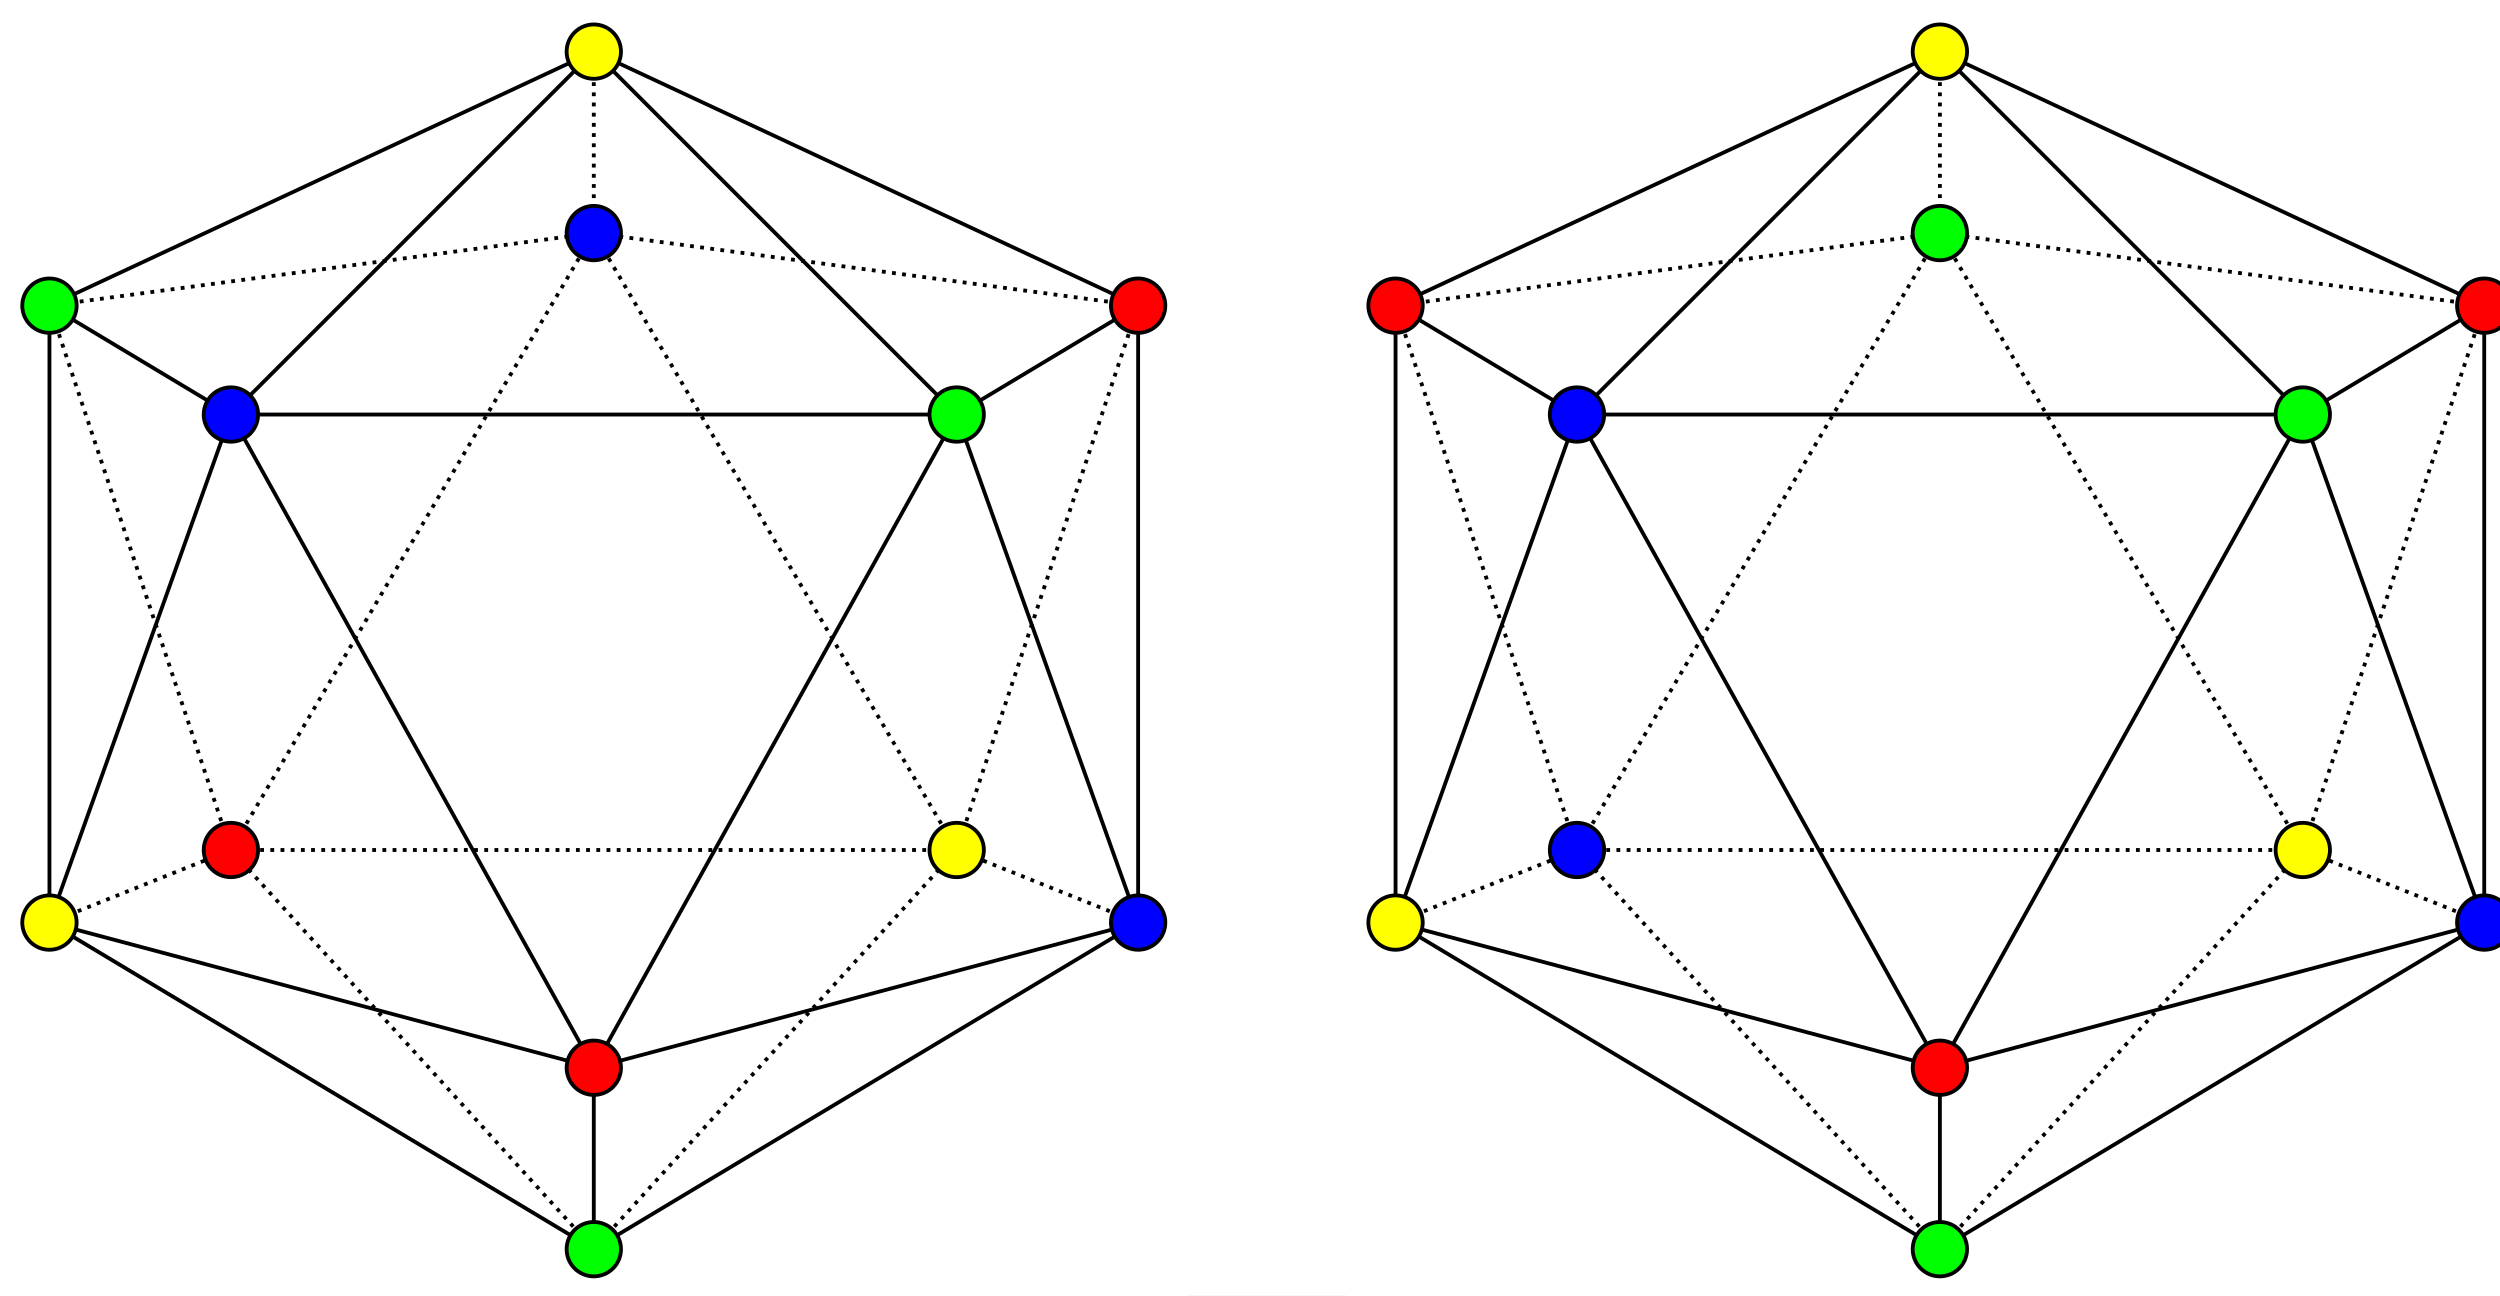
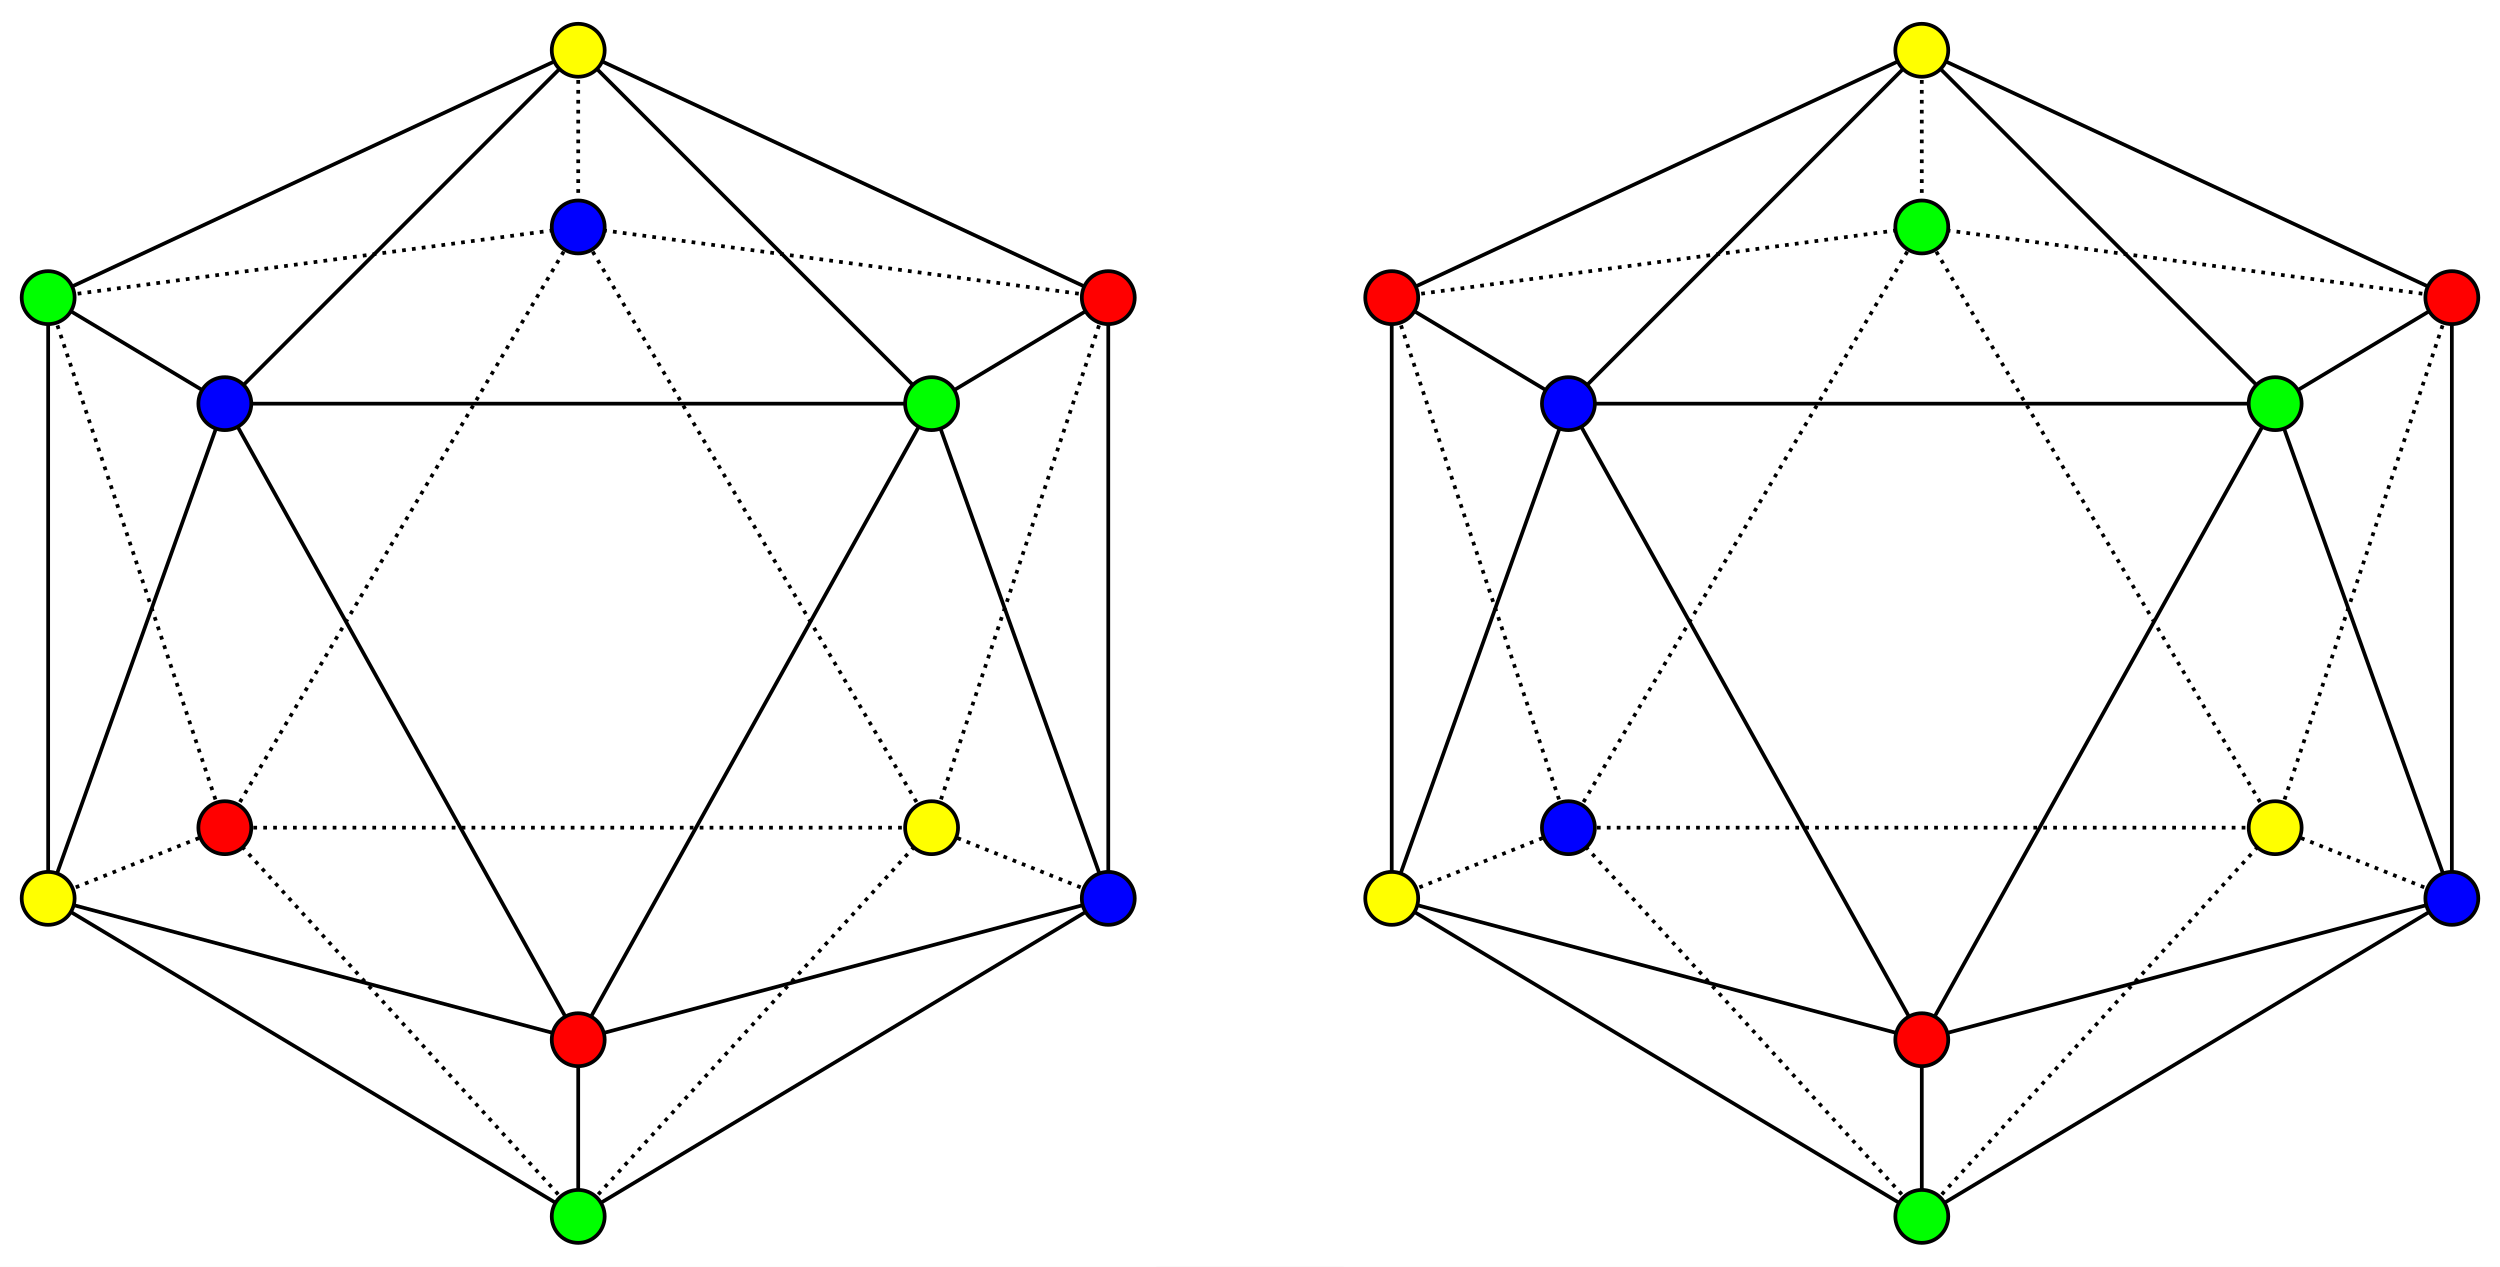
- <svg xmlns="http://www.w3.org/2000/svg" xmlns:xlink="http://www.w3.org/1999/xlink" version="1.1" width="650.364pt" viewBox="0 0 650.364 337" height="337pt">
+ <svg xmlns="http://www.w3.org/2000/svg" xmlns:xlink="http://www.w3.org/1999/xlink" version="1.1" width="667.891pt" viewBox="0 0 667.891 338.4" height="338.4pt">
  <g>
    <g>
      <rect width="100%" height="100%" fill="white" />
    </g>
    <g transform="translate(0.0, 0.0) scale(1 1) ">
      <defs>
        <style type="text/css">*{stroke-linejoin: round; stroke-linecap: butt}</style>
      </defs>
      <g id="figure_1">
        <g id="patch_1">
          <path d="M 0 338.4  L 308.945 338.4  L 308.945 0  L 0 0  z " style="fill: #ffffff" />
        </g>
        <g id="axes_1">
          <g id="patch_2">
            <path d="M 7.2 331.2  L 301.745 331.2  L 301.745 7.2  L 7.2 7.2  z " style="fill: #ffffff" />
          </g>
          <g id="matplotlib.axis_1" />
          <g id="matplotlib.axis_2" />
          <g id="line2d_1">
-             <path d="M 154.473 277.766  L 154.473 324.969  " clip-path="url(#p90bf110147)" style="fill: none; stroke: #000000; stroke-linecap: square" />
+             <path d="M 154.473 277.766  L 154.473 324.969  " clip-path="url(#p29cba8a0b8)" style="fill: none; stroke: #000000; stroke-linecap: square" />
          </g>
          <g id="line2d_2">
-             <path d="M 154.473 277.766  L 296.081 240.004  " clip-path="url(#p90bf110147)" style="fill: none; stroke: #000000; stroke-linecap: square" />
+             <path d="M 154.473 277.766  L 296.081 240.004  " clip-path="url(#p29cba8a0b8)" style="fill: none; stroke: #000000; stroke-linecap: square" />
          </g>
          <g id="line2d_3">
-             <path d="M 154.473 277.766  L 248.878 107.836  " clip-path="url(#p90bf110147)" style="fill: none; stroke: #000000; stroke-linecap: square" />
+             <path d="M 154.473 277.766  L 248.878 107.836  " clip-path="url(#p29cba8a0b8)" style="fill: none; stroke: #000000; stroke-linecap: square" />
          </g>
          <g id="line2d_4">
-             <path d="M 154.473 277.766  L 60.067 107.836  " clip-path="url(#p90bf110147)" style="fill: none; stroke: #000000; stroke-linecap: square" />
+             <path d="M 154.473 277.766  L 60.067 107.836  " clip-path="url(#p29cba8a0b8)" style="fill: none; stroke: #000000; stroke-linecap: square" />
          </g>
          <g id="line2d_5">
-             <path d="M 154.473 277.766  L 12.864 240.004  " clip-path="url(#p90bf110147)" style="fill: none; stroke: #000000; stroke-linecap: square" />
+             <path d="M 154.473 277.766  L 12.864 240.004  " clip-path="url(#p29cba8a0b8)" style="fill: none; stroke: #000000; stroke-linecap: square" />
          </g>
          <g id="line2d_6">
-             <path d="M 154.473 324.969  L 296.081 240.004  " clip-path="url(#p90bf110147)" style="fill: none; stroke: #000000; stroke-linecap: square" />
+             <path d="M 154.473 324.969  L 296.081 240.004  " clip-path="url(#p29cba8a0b8)" style="fill: none; stroke: #000000; stroke-linecap: square" />
          </g>
          <g id="line2d_7">
-             <path d="M 154.473 324.969  L 12.864 240.004  " clip-path="url(#p90bf110147)" style="fill: none; stroke: #000000; stroke-linecap: square" />
+             <path d="M 154.473 324.969  L 12.864 240.004  " clip-path="url(#p29cba8a0b8)" style="fill: none; stroke: #000000; stroke-linecap: square" />
          </g>
          <g id="line2d_8">
-             <path d="M 154.473 324.969  L 248.878 221.123  " clip-path="url(#p90bf110147)" style="fill: none; stroke-dasharray: 1,1.65; stroke-dashoffset: 0; stroke: #000000" />
+             <path d="M 154.473 324.969  L 248.878 221.123  " clip-path="url(#p29cba8a0b8)" style="fill: none; stroke-dasharray: 1,1.65; stroke-dashoffset: 0; stroke: #000000" />
          </g>
          <g id="line2d_9">
-             <path d="M 154.473 324.969  L 60.067 221.123  " clip-path="url(#p90bf110147)" style="fill: none; stroke-dasharray: 1,1.65; stroke-dashoffset: 0; stroke: #000000" />
+             <path d="M 154.473 324.969  L 60.067 221.123  " clip-path="url(#p29cba8a0b8)" style="fill: none; stroke-dasharray: 1,1.65; stroke-dashoffset: 0; stroke: #000000" />
          </g>
          <g id="line2d_10">
-             <path d="M 296.081 240.004  L 248.878 107.836  " clip-path="url(#p90bf110147)" style="fill: none; stroke: #000000; stroke-linecap: square" />
+             <path d="M 296.081 240.004  L 248.878 107.836  " clip-path="url(#p29cba8a0b8)" style="fill: none; stroke: #000000; stroke-linecap: square" />
          </g>
          <g id="line2d_11">
-             <path d="M 296.081 240.004  L 248.878 221.123  " clip-path="url(#p90bf110147)" style="fill: none; stroke-dasharray: 1,1.65; stroke-dashoffset: 0; stroke: #000000" />
+             <path d="M 296.081 240.004  L 248.878 221.123  " clip-path="url(#p29cba8a0b8)" style="fill: none; stroke-dasharray: 1,1.65; stroke-dashoffset: 0; stroke: #000000" />
          </g>
          <g id="line2d_12">
-             <path d="M 296.081 240.004  L 296.081 79.515  " clip-path="url(#p90bf110147)" style="fill: none; stroke: #000000; stroke-linecap: square" />
+             <path d="M 296.081 240.004  L 296.081 79.515  " clip-path="url(#p29cba8a0b8)" style="fill: none; stroke: #000000; stroke-linecap: square" />
          </g>
          <g id="line2d_13">
-             <path d="M 248.878 107.836  L 60.067 107.836  " clip-path="url(#p90bf110147)" style="fill: none; stroke: #000000; stroke-linecap: square" />
+             <path d="M 248.878 107.836  L 60.067 107.836  " clip-path="url(#p29cba8a0b8)" style="fill: none; stroke: #000000; stroke-linecap: square" />
          </g>
          <g id="line2d_14">
-             <path d="M 248.878 107.836  L 296.081 79.515  " clip-path="url(#p90bf110147)" style="fill: none; stroke: #000000; stroke-linecap: square" />
+             <path d="M 248.878 107.836  L 296.081 79.515  " clip-path="url(#p29cba8a0b8)" style="fill: none; stroke: #000000; stroke-linecap: square" />
          </g>
          <g id="line2d_15">
-             <path d="M 248.878 107.836  L 154.473 13.431  " clip-path="url(#p90bf110147)" style="fill: none; stroke: #000000; stroke-linecap: square" />
+             <path d="M 248.878 107.836  L 154.473 13.431  " clip-path="url(#p29cba8a0b8)" style="fill: none; stroke: #000000; stroke-linecap: square" />
          </g>
          <g id="line2d_16">
-             <path d="M 60.067 107.836  L 12.864 240.004  " clip-path="url(#p90bf110147)" style="fill: none; stroke: #000000; stroke-linecap: square" />
+             <path d="M 60.067 107.836  L 12.864 240.004  " clip-path="url(#p29cba8a0b8)" style="fill: none; stroke: #000000; stroke-linecap: square" />
          </g>
          <g id="line2d_17">
-             <path d="M 60.067 107.836  L 154.473 13.431  " clip-path="url(#p90bf110147)" style="fill: none; stroke: #000000; stroke-linecap: square" />
+             <path d="M 60.067 107.836  L 154.473 13.431  " clip-path="url(#p29cba8a0b8)" style="fill: none; stroke: #000000; stroke-linecap: square" />
          </g>
          <g id="line2d_18">
-             <path d="M 60.067 107.836  L 12.864 79.515  " clip-path="url(#p90bf110147)" style="fill: none; stroke: #000000; stroke-linecap: square" />
+             <path d="M 60.067 107.836  L 12.864 79.515  " clip-path="url(#p29cba8a0b8)" style="fill: none; stroke: #000000; stroke-linecap: square" />
          </g>
          <g id="line2d_19">
-             <path d="M 12.864 240.004  L 60.067 221.123  " clip-path="url(#p90bf110147)" style="fill: none; stroke-dasharray: 1,1.65; stroke-dashoffset: 0; stroke: #000000" />
+             <path d="M 12.864 240.004  L 60.067 221.123  " clip-path="url(#p29cba8a0b8)" style="fill: none; stroke-dasharray: 1,1.65; stroke-dashoffset: 0; stroke: #000000" />
          </g>
          <g id="line2d_20">
-             <path d="M 12.864 240.004  L 12.864 79.515  " clip-path="url(#p90bf110147)" style="fill: none; stroke: #000000; stroke-linecap: square" />
+             <path d="M 12.864 240.004  L 12.864 79.515  " clip-path="url(#p29cba8a0b8)" style="fill: none; stroke: #000000; stroke-linecap: square" />
          </g>
          <g id="line2d_21">
-             <path d="M 248.878 221.123  L 60.067 221.123  " clip-path="url(#p90bf110147)" style="fill: none; stroke-dasharray: 1,1.65; stroke-dashoffset: 0; stroke: #000000" />
+             <path d="M 248.878 221.123  L 60.067 221.123  " clip-path="url(#p29cba8a0b8)" style="fill: none; stroke-dasharray: 1,1.65; stroke-dashoffset: 0; stroke: #000000" />
          </g>
          <g id="line2d_22">
-             <path d="M 248.878 221.123  L 296.081 79.515  " clip-path="url(#p90bf110147)" style="fill: none; stroke-dasharray: 1,1.65; stroke-dashoffset: 0; stroke: #000000" />
+             <path d="M 248.878 221.123  L 296.081 79.515  " clip-path="url(#p29cba8a0b8)" style="fill: none; stroke-dasharray: 1,1.65; stroke-dashoffset: 0; stroke: #000000" />
          </g>
          <g id="line2d_23">
-             <path d="M 248.878 221.123  L 154.473 60.634  " clip-path="url(#p90bf110147)" style="fill: none; stroke-dasharray: 1,1.65; stroke-dashoffset: 0; stroke: #000000" />
+             <path d="M 248.878 221.123  L 154.473 60.634  " clip-path="url(#p29cba8a0b8)" style="fill: none; stroke-dasharray: 1,1.65; stroke-dashoffset: 0; stroke: #000000" />
          </g>
          <g id="line2d_24">
-             <path d="M 60.067 221.123  L 12.864 79.515  " clip-path="url(#p90bf110147)" style="fill: none; stroke-dasharray: 1,1.65; stroke-dashoffset: 0; stroke: #000000" />
+             <path d="M 60.067 221.123  L 12.864 79.515  " clip-path="url(#p29cba8a0b8)" style="fill: none; stroke-dasharray: 1,1.65; stroke-dashoffset: 0; stroke: #000000" />
          </g>
          <g id="line2d_25">
-             <path d="M 60.067 221.123  L 154.473 60.634  " clip-path="url(#p90bf110147)" style="fill: none; stroke-dasharray: 1,1.65; stroke-dashoffset: 0; stroke: #000000" />
+             <path d="M 60.067 221.123  L 154.473 60.634  " clip-path="url(#p29cba8a0b8)" style="fill: none; stroke-dasharray: 1,1.65; stroke-dashoffset: 0; stroke: #000000" />
          </g>
          <g id="line2d_26">
-             <path d="M 296.081 79.515  L 154.473 13.431  " clip-path="url(#p90bf110147)" style="fill: none; stroke: #000000; stroke-linecap: square" />
+             <path d="M 296.081 79.515  L 154.473 13.431  " clip-path="url(#p29cba8a0b8)" style="fill: none; stroke: #000000; stroke-linecap: square" />
          </g>
          <g id="line2d_27">
-             <path d="M 296.081 79.515  L 154.473 60.634  " clip-path="url(#p90bf110147)" style="fill: none; stroke-dasharray: 1,1.65; stroke-dashoffset: 0; stroke: #000000" />
+             <path d="M 296.081 79.515  L 154.473 60.634  " clip-path="url(#p29cba8a0b8)" style="fill: none; stroke-dasharray: 1,1.65; stroke-dashoffset: 0; stroke: #000000" />
          </g>
          <g id="line2d_28">
-             <path d="M 154.473 13.431  L 12.864 79.515  " clip-path="url(#p90bf110147)" style="fill: none; stroke: #000000; stroke-linecap: square" />
+             <path d="M 154.473 13.431  L 12.864 79.515  " clip-path="url(#p29cba8a0b8)" style="fill: none; stroke: #000000; stroke-linecap: square" />
          </g>
          <g id="line2d_29">
-             <path d="M 154.473 13.431  L 154.473 60.634  " clip-path="url(#p90bf110147)" style="fill: none; stroke-dasharray: 1,1.65; stroke-dashoffset: 0; stroke: #000000" />
+             <path d="M 154.473 13.431  L 154.473 60.634  " clip-path="url(#p29cba8a0b8)" style="fill: none; stroke-dasharray: 1,1.65; stroke-dashoffset: 0; stroke: #000000" />
          </g>
          <g id="line2d_30">
-             <path d="M 12.864 79.515  L 154.473 60.634  " clip-path="url(#p90bf110147)" style="fill: none; stroke-dasharray: 1,1.65; stroke-dashoffset: 0; stroke: #000000" />
+             <path d="M 12.864 79.515  L 154.473 60.634  " clip-path="url(#p29cba8a0b8)" style="fill: none; stroke-dasharray: 1,1.65; stroke-dashoffset: 0; stroke: #000000" />
          </g>
          <g id="PathCollection_1">
            <defs>
-               <path id="C0_0_4378e41b59" d="M 0 7.071  C 1.875 7.071 3.674 6.326 5 5  C 6.326 3.674 7.071 1.875 7.071 -0  C 7.071 -1.875 6.326 -3.674 5 -5  C 3.674 -6.326 1.875 -7.071 0 -7.071  C -1.875 -7.071 -3.674 -6.326 -5 -5  C -6.326 -3.674 -7.071 -1.875 -7.071 0  C -7.071 1.875 -6.326 3.674 -5 5  C -3.674 6.326 -1.875 7.071 0 7.071  z " />
+               <path id="C0_0_ef07950b00" d="M 0 7.071  C 1.875 7.071 3.674 6.326 5 5  C 6.326 3.674 7.071 1.875 7.071 -0  C 7.071 -1.875 6.326 -3.674 5 -5  C 3.674 -6.326 1.875 -7.071 0 -7.071  C -1.875 -7.071 -3.674 -6.326 -5 -5  C -6.326 -3.674 -7.071 -1.875 -7.071 0  C -7.071 1.875 -6.326 3.674 -5 5  C -3.674 6.326 -1.875 7.071 0 7.071  z " />
            </defs>
-             <use xlink:href="#C0_0_4378e41b59" x="154.473" y="277.766" style="fill: #ff0000; stroke: #000000" />
-             <use xlink:href="#C0_0_4378e41b59" x="60.067" y="221.123" style="fill: #ff0000; stroke: #000000" />
-             <use xlink:href="#C0_0_4378e41b59" x="296.081" y="79.515" style="fill: #ff0000; stroke: #000000" />
-             <use xlink:href="#C0_0_4378e41b59" x="154.473" y="324.969" style="fill: #00ff00; stroke: #000000" />
-             <use xlink:href="#C0_0_4378e41b59" x="248.878" y="107.836" style="fill: #00ff00; stroke: #000000" />
-             <use xlink:href="#C0_0_4378e41b59" x="12.864" y="79.515" style="fill: #00ff00; stroke: #000000" />
-             <use xlink:href="#C0_0_4378e41b59" x="296.081" y="240.004" style="fill: #0000ff; stroke: #000000" />
-             <use xlink:href="#C0_0_4378e41b59" x="60.067" y="107.836" style="fill: #0000ff; stroke: #000000" />
-             <use xlink:href="#C0_0_4378e41b59" x="154.473" y="60.634" style="fill: #0000ff; stroke: #000000" />
-             <use xlink:href="#C0_0_4378e41b59" x="12.864" y="240.004" style="fill: #ffff00; stroke: #000000" />
-             <use xlink:href="#C0_0_4378e41b59" x="248.878" y="221.123" style="fill: #ffff00; stroke: #000000" />
-             <use xlink:href="#C0_0_4378e41b59" x="154.473" y="13.431" style="fill: #ffff00; stroke: #000000" />
+             <use xlink:href="#C0_0_ef07950b00" x="154.473" y="277.766" style="fill: #ff0000; stroke: #000000" />
+             <use xlink:href="#C0_0_ef07950b00" x="60.067" y="221.123" style="fill: #ff0000; stroke: #000000" />
+             <use xlink:href="#C0_0_ef07950b00" x="296.081" y="79.515" style="fill: #ff0000; stroke: #000000" />
+             <use xlink:href="#C0_0_ef07950b00" x="154.473" y="324.969" style="fill: #00ff00; stroke: #000000" />
+             <use xlink:href="#C0_0_ef07950b00" x="248.878" y="107.836" style="fill: #00ff00; stroke: #000000" />
+             <use xlink:href="#C0_0_ef07950b00" x="12.864" y="79.515" style="fill: #00ff00; stroke: #000000" />
+             <use xlink:href="#C0_0_ef07950b00" x="296.081" y="240.004" style="fill: #0000ff; stroke: #000000" />
+             <use xlink:href="#C0_0_ef07950b00" x="60.067" y="107.836" style="fill: #0000ff; stroke: #000000" />
+             <use xlink:href="#C0_0_ef07950b00" x="154.473" y="60.634" style="fill: #0000ff; stroke: #000000" />
+             <use xlink:href="#C0_0_ef07950b00" x="12.864" y="240.004" style="fill: #ffff00; stroke: #000000" />
+             <use xlink:href="#C0_0_ef07950b00" x="248.878" y="221.123" style="fill: #ffff00; stroke: #000000" />
+             <use xlink:href="#C0_0_ef07950b00" x="154.473" y="13.431" style="fill: #ffff00; stroke: #000000" />
          </g>
        </g>
      </g>
      <defs>
-         <clipPath id="p90bf110147">
+         <clipPath id="p29cba8a0b8">
          <rect x="7.2" y="7.2" width="294.545" height="324" />
        </clipPath>
      </defs>
    </g>
-     <g transform="translate(350.1818, 0.0) scale(1 1) ">
+     <g transform="translate(358.9455, 0.0) scale(1 1) ">
      <defs>
        <style type="text/css">*{stroke-linejoin: round; stroke-linecap: butt}</style>
      </defs>
      <g id="figure_1">
        <g id="patch_1">
          <path d="M 0 338.4  L 308.945 338.4  L 308.945 0  L 0 0  z " style="fill: #ffffff" />
        </g>
        <g id="axes_1">
          <g id="patch_2">
            <path d="M 7.2 331.2  L 301.745 331.2  L 301.745 7.2  L 7.2 7.2  z " style="fill: #ffffff" />
          </g>
          <g id="matplotlib.axis_1" />
          <g id="matplotlib.axis_2" />
          <g id="line2d_1">
-             <path d="M 154.473 277.766  L 154.473 324.969  " clip-path="url(#p77ec0c24dd)" style="fill: none; stroke: #000000; stroke-linecap: square" />
+             <path d="M 154.473 277.766  L 154.473 324.969  " clip-path="url(#p51cf6aa94a)" style="fill: none; stroke: #000000; stroke-linecap: square" />
          </g>
          <g id="line2d_2">
-             <path d="M 154.473 277.766  L 296.081 240.004  " clip-path="url(#p77ec0c24dd)" style="fill: none; stroke: #000000; stroke-linecap: square" />
+             <path d="M 154.473 277.766  L 296.081 240.004  " clip-path="url(#p51cf6aa94a)" style="fill: none; stroke: #000000; stroke-linecap: square" />
          </g>
          <g id="line2d_3">
-             <path d="M 154.473 277.766  L 248.878 107.836  " clip-path="url(#p77ec0c24dd)" style="fill: none; stroke: #000000; stroke-linecap: square" />
+             <path d="M 154.473 277.766  L 248.878 107.836  " clip-path="url(#p51cf6aa94a)" style="fill: none; stroke: #000000; stroke-linecap: square" />
          </g>
          <g id="line2d_4">
-             <path d="M 154.473 277.766  L 60.067 107.836  " clip-path="url(#p77ec0c24dd)" style="fill: none; stroke: #000000; stroke-linecap: square" />
+             <path d="M 154.473 277.766  L 60.067 107.836  " clip-path="url(#p51cf6aa94a)" style="fill: none; stroke: #000000; stroke-linecap: square" />
          </g>
          <g id="line2d_5">
-             <path d="M 154.473 277.766  L 12.864 240.004  " clip-path="url(#p77ec0c24dd)" style="fill: none; stroke: #000000; stroke-linecap: square" />
+             <path d="M 154.473 277.766  L 12.864 240.004  " clip-path="url(#p51cf6aa94a)" style="fill: none; stroke: #000000; stroke-linecap: square" />
          </g>
          <g id="line2d_6">
-             <path d="M 154.473 324.969  L 296.081 240.004  " clip-path="url(#p77ec0c24dd)" style="fill: none; stroke: #000000; stroke-linecap: square" />
+             <path d="M 154.473 324.969  L 296.081 240.004  " clip-path="url(#p51cf6aa94a)" style="fill: none; stroke: #000000; stroke-linecap: square" />
          </g>
          <g id="line2d_7">
-             <path d="M 154.473 324.969  L 12.864 240.004  " clip-path="url(#p77ec0c24dd)" style="fill: none; stroke: #000000; stroke-linecap: square" />
+             <path d="M 154.473 324.969  L 12.864 240.004  " clip-path="url(#p51cf6aa94a)" style="fill: none; stroke: #000000; stroke-linecap: square" />
          </g>
          <g id="line2d_8">
-             <path d="M 154.473 324.969  L 248.878 221.123  " clip-path="url(#p77ec0c24dd)" style="fill: none; stroke-dasharray: 1,1.65; stroke-dashoffset: 0; stroke: #000000" />
+             <path d="M 154.473 324.969  L 248.878 221.123  " clip-path="url(#p51cf6aa94a)" style="fill: none; stroke-dasharray: 1,1.65; stroke-dashoffset: 0; stroke: #000000" />
          </g>
          <g id="line2d_9">
-             <path d="M 154.473 324.969  L 60.067 221.123  " clip-path="url(#p77ec0c24dd)" style="fill: none; stroke-dasharray: 1,1.65; stroke-dashoffset: 0; stroke: #000000" />
+             <path d="M 154.473 324.969  L 60.067 221.123  " clip-path="url(#p51cf6aa94a)" style="fill: none; stroke-dasharray: 1,1.65; stroke-dashoffset: 0; stroke: #000000" />
          </g>
          <g id="line2d_10">
-             <path d="M 296.081 240.004  L 248.878 107.836  " clip-path="url(#p77ec0c24dd)" style="fill: none; stroke: #000000; stroke-linecap: square" />
+             <path d="M 296.081 240.004  L 248.878 107.836  " clip-path="url(#p51cf6aa94a)" style="fill: none; stroke: #000000; stroke-linecap: square" />
          </g>
          <g id="line2d_11">
-             <path d="M 296.081 240.004  L 248.878 221.123  " clip-path="url(#p77ec0c24dd)" style="fill: none; stroke-dasharray: 1,1.65; stroke-dashoffset: 0; stroke: #000000" />
+             <path d="M 296.081 240.004  L 248.878 221.123  " clip-path="url(#p51cf6aa94a)" style="fill: none; stroke-dasharray: 1,1.65; stroke-dashoffset: 0; stroke: #000000" />
          </g>
          <g id="line2d_12">
-             <path d="M 296.081 240.004  L 296.081 79.515  " clip-path="url(#p77ec0c24dd)" style="fill: none; stroke: #000000; stroke-linecap: square" />
+             <path d="M 296.081 240.004  L 296.081 79.515  " clip-path="url(#p51cf6aa94a)" style="fill: none; stroke: #000000; stroke-linecap: square" />
          </g>
          <g id="line2d_13">
-             <path d="M 248.878 107.836  L 60.067 107.836  " clip-path="url(#p77ec0c24dd)" style="fill: none; stroke: #000000; stroke-linecap: square" />
+             <path d="M 248.878 107.836  L 60.067 107.836  " clip-path="url(#p51cf6aa94a)" style="fill: none; stroke: #000000; stroke-linecap: square" />
          </g>
          <g id="line2d_14">
-             <path d="M 248.878 107.836  L 296.081 79.515  " clip-path="url(#p77ec0c24dd)" style="fill: none; stroke: #000000; stroke-linecap: square" />
+             <path d="M 248.878 107.836  L 296.081 79.515  " clip-path="url(#p51cf6aa94a)" style="fill: none; stroke: #000000; stroke-linecap: square" />
          </g>
          <g id="line2d_15">
-             <path d="M 248.878 107.836  L 154.473 13.431  " clip-path="url(#p77ec0c24dd)" style="fill: none; stroke: #000000; stroke-linecap: square" />
+             <path d="M 248.878 107.836  L 154.473 13.431  " clip-path="url(#p51cf6aa94a)" style="fill: none; stroke: #000000; stroke-linecap: square" />
          </g>
          <g id="line2d_16">
-             <path d="M 60.067 107.836  L 12.864 240.004  " clip-path="url(#p77ec0c24dd)" style="fill: none; stroke: #000000; stroke-linecap: square" />
+             <path d="M 60.067 107.836  L 12.864 240.004  " clip-path="url(#p51cf6aa94a)" style="fill: none; stroke: #000000; stroke-linecap: square" />
          </g>
          <g id="line2d_17">
-             <path d="M 60.067 107.836  L 154.473 13.431  " clip-path="url(#p77ec0c24dd)" style="fill: none; stroke: #000000; stroke-linecap: square" />
+             <path d="M 60.067 107.836  L 154.473 13.431  " clip-path="url(#p51cf6aa94a)" style="fill: none; stroke: #000000; stroke-linecap: square" />
          </g>
          <g id="line2d_18">
-             <path d="M 60.067 107.836  L 12.864 79.515  " clip-path="url(#p77ec0c24dd)" style="fill: none; stroke: #000000; stroke-linecap: square" />
+             <path d="M 60.067 107.836  L 12.864 79.515  " clip-path="url(#p51cf6aa94a)" style="fill: none; stroke: #000000; stroke-linecap: square" />
          </g>
          <g id="line2d_19">
-             <path d="M 12.864 240.004  L 60.067 221.123  " clip-path="url(#p77ec0c24dd)" style="fill: none; stroke-dasharray: 1,1.65; stroke-dashoffset: 0; stroke: #000000" />
+             <path d="M 12.864 240.004  L 60.067 221.123  " clip-path="url(#p51cf6aa94a)" style="fill: none; stroke-dasharray: 1,1.65; stroke-dashoffset: 0; stroke: #000000" />
          </g>
          <g id="line2d_20">
-             <path d="M 12.864 240.004  L 12.864 79.515  " clip-path="url(#p77ec0c24dd)" style="fill: none; stroke: #000000; stroke-linecap: square" />
+             <path d="M 12.864 240.004  L 12.864 79.515  " clip-path="url(#p51cf6aa94a)" style="fill: none; stroke: #000000; stroke-linecap: square" />
          </g>
          <g id="line2d_21">
-             <path d="M 248.878 221.123  L 60.067 221.123  " clip-path="url(#p77ec0c24dd)" style="fill: none; stroke-dasharray: 1,1.65; stroke-dashoffset: 0; stroke: #000000" />
+             <path d="M 248.878 221.123  L 60.067 221.123  " clip-path="url(#p51cf6aa94a)" style="fill: none; stroke-dasharray: 1,1.65; stroke-dashoffset: 0; stroke: #000000" />
          </g>
          <g id="line2d_22">
-             <path d="M 248.878 221.123  L 296.081 79.515  " clip-path="url(#p77ec0c24dd)" style="fill: none; stroke-dasharray: 1,1.65; stroke-dashoffset: 0; stroke: #000000" />
+             <path d="M 248.878 221.123  L 296.081 79.515  " clip-path="url(#p51cf6aa94a)" style="fill: none; stroke-dasharray: 1,1.65; stroke-dashoffset: 0; stroke: #000000" />
          </g>
          <g id="line2d_23">
-             <path d="M 248.878 221.123  L 154.473 60.634  " clip-path="url(#p77ec0c24dd)" style="fill: none; stroke-dasharray: 1,1.65; stroke-dashoffset: 0; stroke: #000000" />
+             <path d="M 248.878 221.123  L 154.473 60.634  " clip-path="url(#p51cf6aa94a)" style="fill: none; stroke-dasharray: 1,1.65; stroke-dashoffset: 0; stroke: #000000" />
          </g>
          <g id="line2d_24">
-             <path d="M 60.067 221.123  L 12.864 79.515  " clip-path="url(#p77ec0c24dd)" style="fill: none; stroke-dasharray: 1,1.65; stroke-dashoffset: 0; stroke: #000000" />
+             <path d="M 60.067 221.123  L 12.864 79.515  " clip-path="url(#p51cf6aa94a)" style="fill: none; stroke-dasharray: 1,1.65; stroke-dashoffset: 0; stroke: #000000" />
          </g>
          <g id="line2d_25">
-             <path d="M 60.067 221.123  L 154.473 60.634  " clip-path="url(#p77ec0c24dd)" style="fill: none; stroke-dasharray: 1,1.65; stroke-dashoffset: 0; stroke: #000000" />
+             <path d="M 60.067 221.123  L 154.473 60.634  " clip-path="url(#p51cf6aa94a)" style="fill: none; stroke-dasharray: 1,1.65; stroke-dashoffset: 0; stroke: #000000" />
          </g>
          <g id="line2d_26">
-             <path d="M 296.081 79.515  L 154.473 13.431  " clip-path="url(#p77ec0c24dd)" style="fill: none; stroke: #000000; stroke-linecap: square" />
+             <path d="M 296.081 79.515  L 154.473 13.431  " clip-path="url(#p51cf6aa94a)" style="fill: none; stroke: #000000; stroke-linecap: square" />
          </g>
          <g id="line2d_27">
-             <path d="M 296.081 79.515  L 154.473 60.634  " clip-path="url(#p77ec0c24dd)" style="fill: none; stroke-dasharray: 1,1.65; stroke-dashoffset: 0; stroke: #000000" />
+             <path d="M 296.081 79.515  L 154.473 60.634  " clip-path="url(#p51cf6aa94a)" style="fill: none; stroke-dasharray: 1,1.65; stroke-dashoffset: 0; stroke: #000000" />
          </g>
          <g id="line2d_28">
-             <path d="M 154.473 13.431  L 12.864 79.515  " clip-path="url(#p77ec0c24dd)" style="fill: none; stroke: #000000; stroke-linecap: square" />
+             <path d="M 154.473 13.431  L 12.864 79.515  " clip-path="url(#p51cf6aa94a)" style="fill: none; stroke: #000000; stroke-linecap: square" />
          </g>
          <g id="line2d_29">
-             <path d="M 154.473 13.431  L 154.473 60.634  " clip-path="url(#p77ec0c24dd)" style="fill: none; stroke-dasharray: 1,1.65; stroke-dashoffset: 0; stroke: #000000" />
+             <path d="M 154.473 13.431  L 154.473 60.634  " clip-path="url(#p51cf6aa94a)" style="fill: none; stroke-dasharray: 1,1.65; stroke-dashoffset: 0; stroke: #000000" />
          </g>
          <g id="line2d_30">
-             <path d="M 12.864 79.515  L 154.473 60.634  " clip-path="url(#p77ec0c24dd)" style="fill: none; stroke-dasharray: 1,1.65; stroke-dashoffset: 0; stroke: #000000" />
+             <path d="M 12.864 79.515  L 154.473 60.634  " clip-path="url(#p51cf6aa94a)" style="fill: none; stroke-dasharray: 1,1.65; stroke-dashoffset: 0; stroke: #000000" />
          </g>
          <g id="PathCollection_1">
            <defs>
-               <path id="C0_0_5a96c8a1e9" d="M 0 7.071  C 1.875 7.071 3.674 6.326 5 5  C 6.326 3.674 7.071 1.875 7.071 -0  C 7.071 -1.875 6.326 -3.674 5 -5  C 3.674 -6.326 1.875 -7.071 0 -7.071  C -1.875 -7.071 -3.674 -6.326 -5 -5  C -6.326 -3.674 -7.071 -1.875 -7.071 0  C -7.071 1.875 -6.326 3.674 -5 5  C -3.674 6.326 -1.875 7.071 0 7.071  z " />
+               <path id="C0_0_1198dd6509" d="M 0 7.071  C 1.875 7.071 3.674 6.326 5 5  C 6.326 3.674 7.071 1.875 7.071 -0  C 7.071 -1.875 6.326 -3.674 5 -5  C 3.674 -6.326 1.875 -7.071 0 -7.071  C -1.875 -7.071 -3.674 -6.326 -5 -5  C -6.326 -3.674 -7.071 -1.875 -7.071 0  C -7.071 1.875 -6.326 3.674 -5 5  C -3.674 6.326 -1.875 7.071 0 7.071  z " />
            </defs>
-             <use xlink:href="#C0_0_5a96c8a1e9" x="154.473" y="277.766" style="fill: #ff0000; stroke: #000000" />
-             <use xlink:href="#C0_0_5a96c8a1e9" x="296.081" y="79.515" style="fill: #ff0000; stroke: #000000" />
-             <use xlink:href="#C0_0_5a96c8a1e9" x="12.864" y="79.515" style="fill: #ff0000; stroke: #000000" />
-             <use xlink:href="#C0_0_5a96c8a1e9" x="154.473" y="324.969" style="fill: #00ff00; stroke: #000000" />
-             <use xlink:href="#C0_0_5a96c8a1e9" x="248.878" y="107.836" style="fill: #00ff00; stroke: #000000" />
-             <use xlink:href="#C0_0_5a96c8a1e9" x="154.473" y="60.634" style="fill: #00ff00; stroke: #000000" />
-             <use xlink:href="#C0_0_5a96c8a1e9" x="296.081" y="240.004" style="fill: #0000ff; stroke: #000000" />
-             <use xlink:href="#C0_0_5a96c8a1e9" x="60.067" y="107.836" style="fill: #0000ff; stroke: #000000" />
-             <use xlink:href="#C0_0_5a96c8a1e9" x="60.067" y="221.123" style="fill: #0000ff; stroke: #000000" />
-             <use xlink:href="#C0_0_5a96c8a1e9" x="12.864" y="240.004" style="fill: #ffff00; stroke: #000000" />
-             <use xlink:href="#C0_0_5a96c8a1e9" x="248.878" y="221.123" style="fill: #ffff00; stroke: #000000" />
-             <use xlink:href="#C0_0_5a96c8a1e9" x="154.473" y="13.431" style="fill: #ffff00; stroke: #000000" />
+             <use xlink:href="#C0_0_1198dd6509" x="154.473" y="277.766" style="fill: #ff0000; stroke: #000000" />
+             <use xlink:href="#C0_0_1198dd6509" x="296.081" y="79.515" style="fill: #ff0000; stroke: #000000" />
+             <use xlink:href="#C0_0_1198dd6509" x="12.864" y="79.515" style="fill: #ff0000; stroke: #000000" />
+             <use xlink:href="#C0_0_1198dd6509" x="154.473" y="324.969" style="fill: #00ff00; stroke: #000000" />
+             <use xlink:href="#C0_0_1198dd6509" x="248.878" y="107.836" style="fill: #00ff00; stroke: #000000" />
+             <use xlink:href="#C0_0_1198dd6509" x="154.473" y="60.634" style="fill: #00ff00; stroke: #000000" />
+             <use xlink:href="#C0_0_1198dd6509" x="296.081" y="240.004" style="fill: #0000ff; stroke: #000000" />
+             <use xlink:href="#C0_0_1198dd6509" x="60.067" y="107.836" style="fill: #0000ff; stroke: #000000" />
+             <use xlink:href="#C0_0_1198dd6509" x="60.067" y="221.123" style="fill: #0000ff; stroke: #000000" />
+             <use xlink:href="#C0_0_1198dd6509" x="12.864" y="240.004" style="fill: #ffff00; stroke: #000000" />
+             <use xlink:href="#C0_0_1198dd6509" x="248.878" y="221.123" style="fill: #ffff00; stroke: #000000" />
+             <use xlink:href="#C0_0_1198dd6509" x="154.473" y="13.431" style="fill: #ffff00; stroke: #000000" />
          </g>
        </g>
      </g>
      <defs>
-         <clipPath id="p77ec0c24dd">
+         <clipPath id="p51cf6aa94a">
          <rect x="7.2" y="7.2" width="294.545" height="324" />
        </clipPath>
      </defs>
    </g>
  </g>
</svg>
